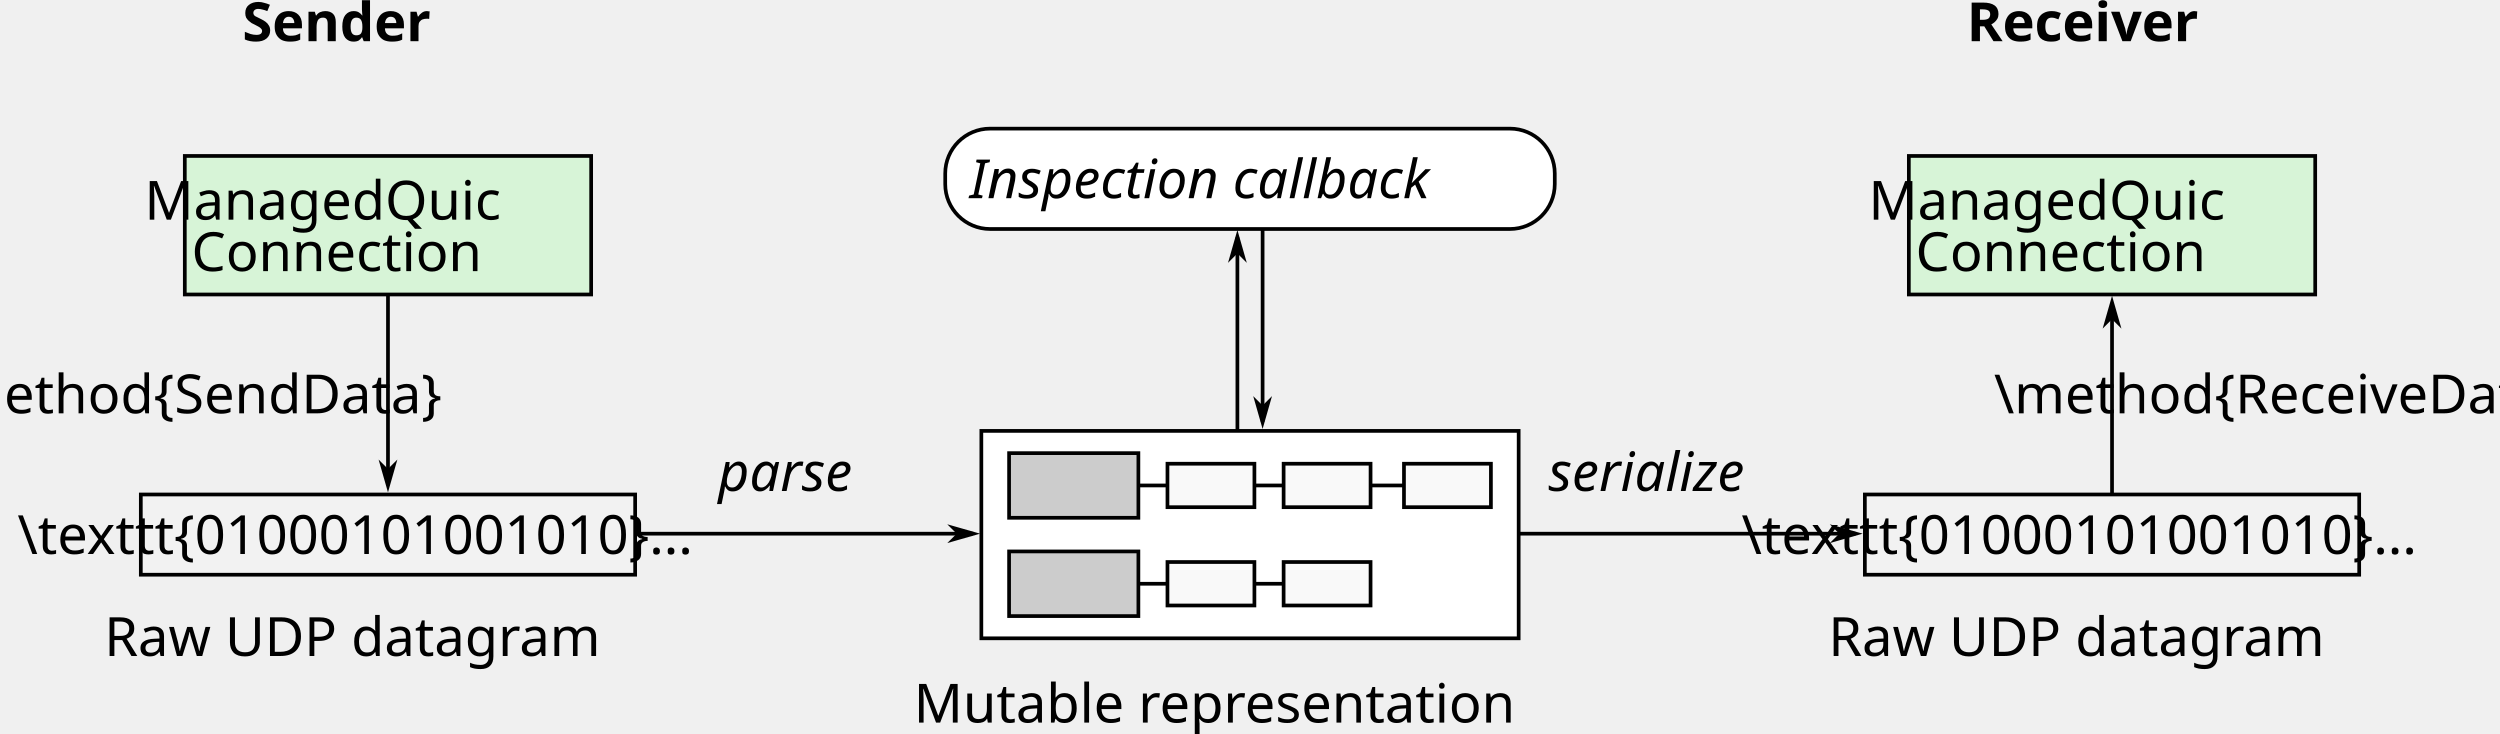
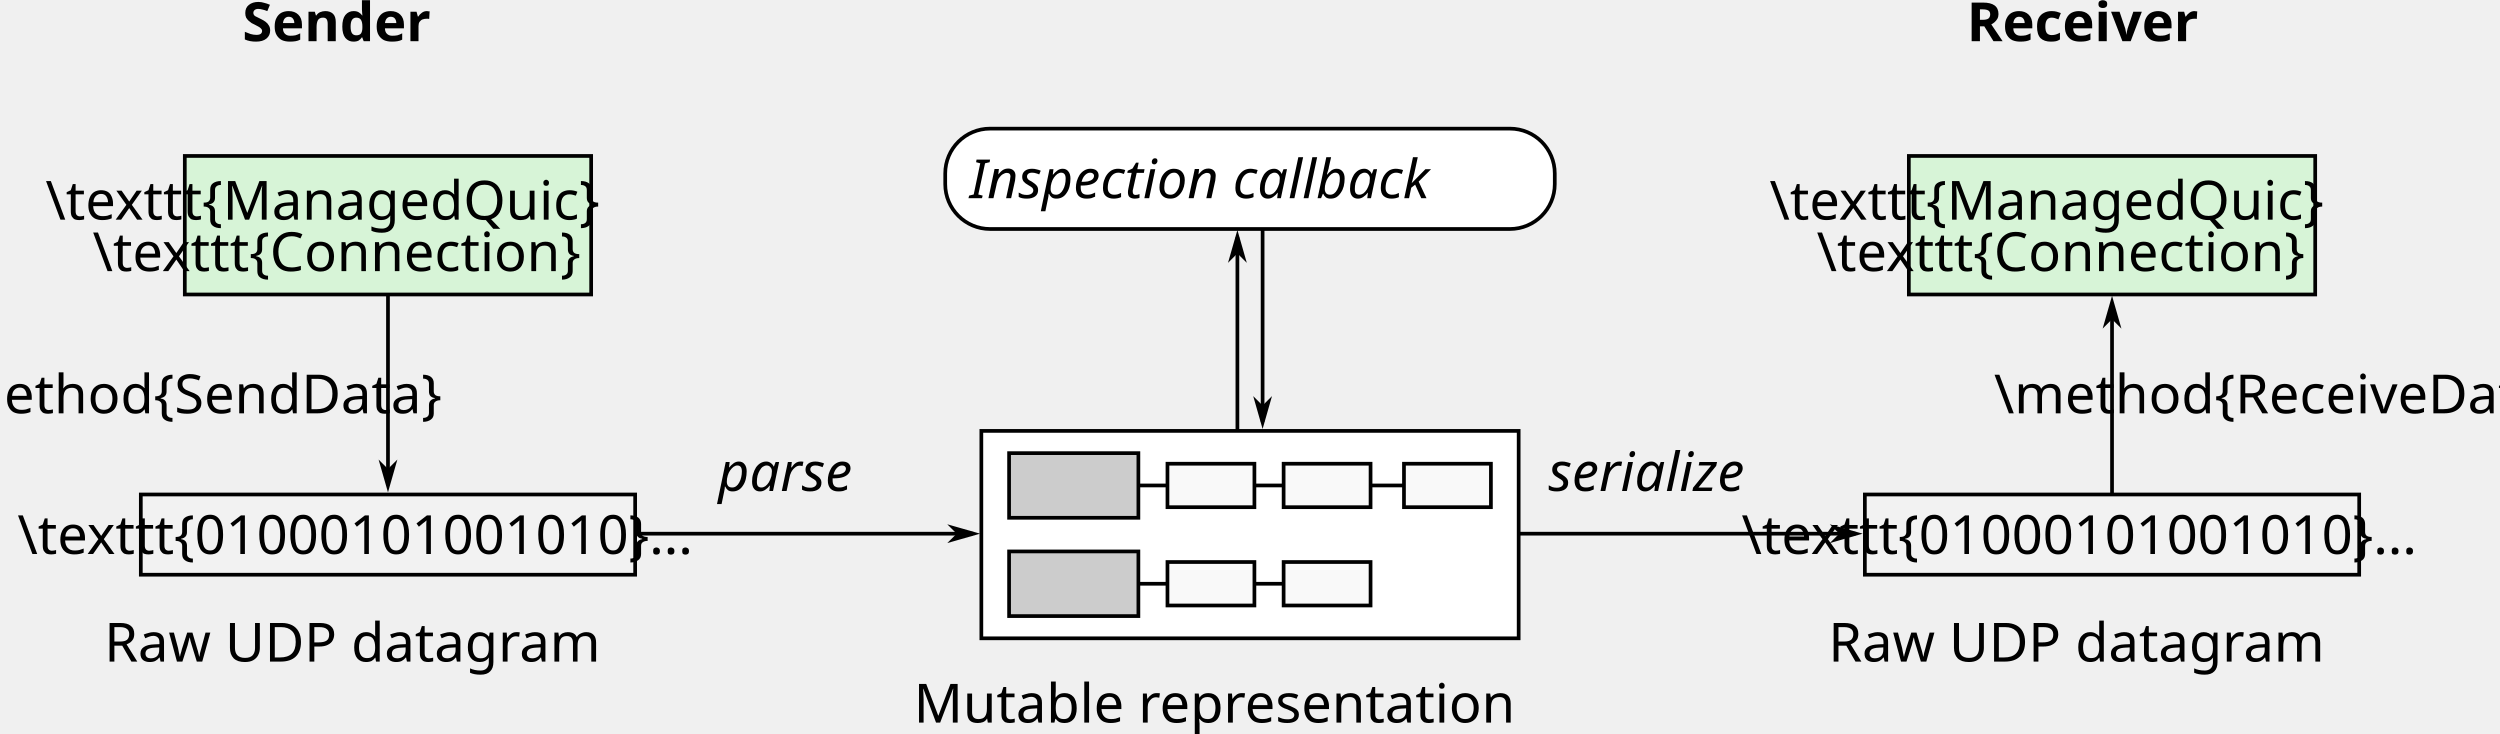
<svg xmlns="http://www.w3.org/2000/svg" width="179.053mm" height="52.531mm" viewBox="0 0 179.053 52.531" version="1.1" id="svg8">
  <defs id="defs2">
    <marker style="overflow:visible" id="marker1933" refX="0" refY="0" orient="auto">
      <path transform="matrix(-0.4,0,0,-0.4,-4,0)" style="fill:#000000;fill-opacity:1;fill-rule:evenodd;stroke:#000000;stroke-width:1pt;stroke-opacity:1" d="M 0,0 5,-5 -12.5,0 5,5 Z" id="path1931" />
    </marker>
    <marker style="overflow:visible" id="marker1837" refX="0" refY="0" orient="auto">
      <path transform="matrix(-0.4,0,0,-0.4,-4,0)" style="fill:#000000;fill-opacity:1;fill-rule:evenodd;stroke:#000000;stroke-width:1pt;stroke-opacity:1" d="M 0,0 5,-5 -12.5,0 5,5 Z" id="path1835" />
    </marker>
    <marker style="overflow:visible" id="marker1631" refX="0" refY="0" orient="auto">
      <path transform="matrix(-0.4,0,0,-0.4,-4,0)" style="fill:#000000;fill-opacity:1;fill-rule:evenodd;stroke:#000000;stroke-width:1pt;stroke-opacity:1" d="M 0,0 5,-5 -12.5,0 5,5 Z" id="path1629" />
    </marker>
    <marker style="overflow:visible" id="marker1553" refX="0" refY="0" orient="auto">
      <path transform="matrix(-0.4,0,0,-0.4,-4,0)" style="fill:#000000;fill-opacity:1;fill-rule:evenodd;stroke:#000000;stroke-width:1pt;stroke-opacity:1" d="M 0,0 5,-5 -12.5,0 5,5 Z" id="path1551" />
    </marker>
    <marker style="overflow:visible" id="marker1409" refX="0" refY="0" orient="auto">
      <path transform="matrix(-0.4,0,0,-0.4,-4,0)" style="fill:#000000;fill-opacity:1;fill-rule:evenodd;stroke:#000000;stroke-width:1pt;stroke-opacity:1" d="M 0,0 5,-5 -12.5,0 5,5 Z" id="path1407" />
    </marker>
    <marker style="overflow:visible" id="Arrow1Mend" refX="0" refY="0" orient="auto">
      <path transform="matrix(-0.4,0,0,-0.4,-4,0)" style="fill:#000000;fill-opacity:1;fill-rule:evenodd;stroke:#000000;stroke-width:1pt;stroke-opacity:1" d="M 0,0 5,-5 -12.5,0 5,5 Z" id="path1090" />
    </marker>
  </defs>
  <g id="layer1" transform="translate(-11.38971,-27.34627)">
    <path style="fill:none;stroke:#000000;stroke-width:0.265px;stroke-linecap:butt;stroke-linejoin:miter;stroke-opacity:1;marker-end:url(#marker1837)" d="M 54.845,65.569 H 81.067" id="path1903" />
    <text xml:space="preserve" style="font-size:3.881px;line-height:0.95;font-family:sans-serif;-inkscape-font-specification:sans-serif;text-align:center;letter-spacing:0px;word-spacing:0px;text-anchor:middle;stroke-width:0.265" x="38.023" y="30.295" id="text837">
      <tspan id="tspan835" x="38.023" y="30.295" style="font-weight:bold;text-align:center;text-anchor:middle;stroke-width:0.265">Sender</tspan>
    </text>
    <path style="fill:none;stroke:#000000;stroke-width:0.265;stroke-linecap:butt;stroke-linejoin:miter;stroke-miterlimit:4;stroke-dasharray:none;stroke-opacity:1;marker-end:url(#Arrow1Mend)" d="M 39.177,48.06 V 62.091" id="path1079" />
    <g id="g931">
      <rect style="fill:#d7f4d7;stroke:#000000;stroke-width:0.265" id="rect915" width="29.104" height="9.922" x="24.625" y="38.516" />
      <text xml:space="preserve" style="font-size:3.881px;line-height:0.95;font-family:sans-serif;-inkscape-font-specification:sans-serif;text-align:center;letter-spacing:0px;word-spacing:0px;text-anchor:middle;stroke-width:0.265" x="39.041" y="43.078" id="text853">
-         <tspan id="tspan849" x="39.041" y="43.078" style="font-weight:normal;text-align:center;text-anchor:middle;stroke-width:0.265">ManagedQuic</tspan>
-         <tspan x="39.041" y="46.765" style="font-weight:normal;text-align:center;text-anchor:middle;stroke-width:0.265" id="tspan851">Connection</tspan>
+         <tspan id="tspan849" x="39.041" y="43.078" style="font-weight:normal;text-align:center;text-anchor:middle;stroke-width:0.265">\texttt{ManagedQuic}</tspan>
+         <tspan x="39.041" y="46.765" style="font-weight:normal;text-align:center;text-anchor:middle;stroke-width:0.265" id="tspan851">\texttt{Connection}</tspan>
      </text>
    </g>
    <rect style="fill:#f2f2f2;stroke:#000000;stroke-width:0.265" id="rect943" width="35.405" height="5.746" x="21.475" y="62.762" />
    <text xml:space="preserve" style="font-size:3.881px;line-height:0.95;font-family:sans-serif;-inkscape-font-specification:sans-serif;text-align:center;letter-spacing:0px;word-spacing:0px;text-anchor:middle;stroke-width:0.265" x="39.35" y="67.022" id="text859">
      <tspan x="39.35" y="67.022" style="font-weight:normal;text-align:center;text-anchor:middle;stroke-width:0.265" id="tspan857">\texttt{01000101001010}...</tspan>
    </text>
-     <text xml:space="preserve" style="font-size:3.881px;line-height:0.95;font-family:sans-serif;-inkscape-font-specification:sans-serif;text-align:center;letter-spacing:0px;word-spacing:0px;text-anchor:middle;stroke-width:0.265" x="39.155" y="74.329" id="text871">
-       <tspan x="39.155" y="74.329" style="font-weight:normal;text-align:center;text-anchor:middle;stroke-width:0.265" id="tspan869">Raw UDP datagram</tspan>
+     <text xml:space="preserve" style="font-size:3.881px;line-height:0.95;font-family:sans-serif;-inkscape-font-specification:sans-serif;text-align:center;letter-spacing:0px;word-spacing:0px;text-anchor:middle;stroke-width:0.265" x="39.155" y="74.73" id="text871">
+       <tspan x="39.155" y="74.73" style="font-weight:normal;text-align:center;text-anchor:middle;stroke-width:0.265" id="tspan869">Raw UDP datagram</tspan>
    </text>
    <text xml:space="preserve" style="font-size:3.881px;line-height:0.95;font-family:sans-serif;-inkscape-font-specification:sans-serif;text-align:center;letter-spacing:0px;word-spacing:0px;text-anchor:middle;stroke-width:0.265" x="27.345" y="56.95" id="text879">
      <tspan x="27.345" y="56.95" style="font-weight:normal;text-align:center;text-anchor:middle;stroke-width:0.265" id="tspan877">\method{SendData}</tspan>
    </text>
    <text xml:space="preserve" style="font-size:3.881px;line-height:0.95;font-family:sans-serif;-inkscape-font-specification:sans-serif;text-align:center;letter-spacing:0px;word-spacing:0px;text-anchor:middle;stroke-width:0.265" x="70.146" y="62.511" id="text887">
      <tspan x="70.146" y="62.511" style="font-style:italic;font-weight:normal;text-align:center;text-anchor:middle;stroke-width:0.265" id="tspan885">parse</tspan>
    </text>
    <text xml:space="preserve" style="font-size:3.881px;line-height:0.95;font-family:sans-serif;-inkscape-font-specification:sans-serif;text-align:center;letter-spacing:0px;word-spacing:0px;text-anchor:middle;stroke-width:0.265" x="131.832" y="62.511" id="text891">
      <tspan x="131.832" y="62.511" style="font-style:italic;font-weight:normal;text-align:center;text-anchor:middle;stroke-width:0.265" id="tspan889">serialize</tspan>
    </text>
    <text xml:space="preserve" style="font-size:3.881px;line-height:0.95;font-family:sans-serif;-inkscape-font-specification:sans-serif;text-align:center;letter-spacing:0px;word-spacing:0px;text-anchor:middle;stroke-width:0.265" x="100.894" y="79.097" id="text895">
      <tspan x="100.894" y="79.097" style="font-weight:normal;text-align:center;text-anchor:middle;stroke-width:0.265" id="tspan897">Mutable representation</tspan>
    </text>
    <text xml:space="preserve" style="font-size:3.881px;line-height:0.95;font-family:sans-serif;-inkscape-font-specification:sans-serif;text-align:center;letter-spacing:0px;word-spacing:0px;text-anchor:middle;stroke-width:0.265" x="163.075" y="30.295" id="text841">
      <tspan id="tspan839" x="163.075" y="30.295" style="font-weight:bold;text-align:center;text-anchor:middle;stroke-width:0.265">Receiver</tspan>
    </text>
    <text xml:space="preserve" style="font-size:3.881px;line-height:0.95;font-family:sans-serif;-inkscape-font-specification:sans-serif;text-align:center;letter-spacing:0px;word-spacing:0px;text-anchor:middle;stroke-width:0.265" x="177.307" y="56.95" id="text883">
      <tspan x="177.307" y="56.95" style="font-weight:normal;text-align:center;text-anchor:middle;stroke-width:0.265" id="tspan881">\method{ReceiveData}</tspan>
    </text>
    <g id="g941" transform="translate(123.4785)">
      <rect style="fill:#d7f4d7;stroke:#000000;stroke-width:0.265" id="rect933" width="29.104" height="9.922" x="24.625" y="38.516" />
      <text xml:space="preserve" style="font-size:3.881px;line-height:0.95;font-family:sans-serif;-inkscape-font-specification:sans-serif;text-align:center;letter-spacing:0px;word-spacing:0px;text-anchor:middle;stroke-width:0.265" x="39.041" y="43.078" id="text939">
-         <tspan id="tspan935" x="39.041" y="43.078" style="font-weight:normal;text-align:center;text-anchor:middle;stroke-width:0.265">ManagedQuic</tspan>
-         <tspan x="39.041" y="46.765" style="font-weight:normal;text-align:center;text-anchor:middle;stroke-width:0.265" id="tspan937">Connection</tspan>
+         <tspan id="tspan935" x="39.041" y="43.078" style="font-weight:normal;text-align:center;text-anchor:middle;stroke-width:0.265">\texttt{ManagedQuic}</tspan>
+         <tspan x="39.041" y="46.765" style="font-weight:normal;text-align:center;text-anchor:middle;stroke-width:0.265" id="tspan937">\texttt{Connection}</tspan>
      </text>
    </g>
    <path style="fill:none;stroke:#000000;stroke-width:0.265;stroke-linecap:butt;stroke-linejoin:miter;stroke-miterlimit:4;stroke-dasharray:none;stroke-opacity:1;marker-end:url(#marker1409)" d="M 162.656,63.081 V 49.05" id="path1405" />
    <rect style="fill:#f2f2f2;stroke:#000000;stroke-width:0.265" id="rect990" width="35.405" height="5.746" x="144.953" y="62.762" />
    <text xml:space="preserve" style="font-size:3.881px;line-height:0.95;font-family:sans-serif;-inkscape-font-specification:sans-serif;text-align:center;letter-spacing:0px;word-spacing:0px;text-anchor:middle;stroke-width:0.265" x="162.829" y="67.022" id="text994">
      <tspan x="162.829" y="67.022" style="font-weight:normal;text-align:center;text-anchor:middle;stroke-width:0.265" id="tspan992">\texttt{01000101001010}...</tspan>
    </text>
-     <text xml:space="preserve" style="font-size:3.881px;line-height:0.95;font-family:sans-serif;-inkscape-font-specification:sans-serif;text-align:center;letter-spacing:0px;word-spacing:0px;text-anchor:middle;stroke-width:0.265" x="162.634" y="74.329" id="text1000">
-       <tspan x="162.634" y="74.329" style="font-weight:normal;text-align:center;text-anchor:middle;stroke-width:0.265" id="tspan998">Raw UDP datagram</tspan>
+     <text xml:space="preserve" style="font-size:3.881px;line-height:0.95;font-family:sans-serif;-inkscape-font-specification:sans-serif;text-align:center;letter-spacing:0px;word-spacing:0px;text-anchor:middle;stroke-width:0.265" x="162.634" y="74.73" id="text1000">
+       <tspan x="162.634" y="74.73" style="font-weight:normal;text-align:center;text-anchor:middle;stroke-width:0.265" id="tspan998">Raw UDP datagram</tspan>
    </text>
    <g id="g2225" transform="translate(-2.233214)">
      <path style="fill:none;stroke:#000000;stroke-width:0.265;stroke-linecap:butt;stroke-linejoin:miter;stroke-miterlimit:4;stroke-dasharray:none;stroke-opacity:1;marker-end:url(#marker1553)" d="M 104.052,43.516 V 57.548" id="path1549" />
      <path style="fill:none;stroke:#000000;stroke-width:0.265;stroke-linecap:butt;stroke-linejoin:miter;stroke-miterlimit:4;stroke-dasharray:none;stroke-opacity:1;marker-end:url(#marker1631)" d="M 102.247,58.371 V 44.339" id="path1627" />
    </g>
    <g id="g1013" transform="translate(-2.794115,-2.739513)">
      <rect style="fill:#ffffff;stroke:#000000;stroke-width:0.265" id="rect1008" width="43.656" height="7.189" x="81.882" y="39.298" ry="3.213" />
      <text xml:space="preserve" style="font-size:3.881px;line-height:0.95;font-family:sans-serif;-inkscape-font-specification:sans-serif;text-align:center;letter-spacing:0px;word-spacing:0px;text-anchor:middle;stroke-width:0.265" x="103.627" y="44.28" id="text1006">
        <tspan x="103.627" y="44.28" style="font-style:italic;font-weight:normal;text-align:center;text-anchor:middle;stroke-width:0.265" id="tspan1004">Inspection callback</tspan>
      </text>
    </g>
    <path style="fill:none;stroke:#000000;stroke-width:0.265px;stroke-linecap:butt;stroke-linejoin:miter;stroke-opacity:1;marker-end:url(#marker1933)" d="m 118.054,65.569 h 26.222" id="path1929" />
    <g id="g1501" transform="translate(-1.814007,0.1736762)">
      <rect style="fill:#ffffff;stroke:#000000;stroke-width:0.265" id="rect1043" width="38.483" height="14.855" x="83.489" y="58.034" />
      <rect style="fill:#cccccc;stroke:#000000;stroke-width:0.265" id="rect1015" width="9.26" height="4.63" x="85.476" y="59.627" />
      <path style="fill:none;stroke:#000000;stroke-width:0.265px;stroke-linecap:butt;stroke-linejoin:miter;stroke-opacity:1" d="M 94.774,61.942 H 117.726" id="path1063" />
      <rect style="fill:#f9f9f9;stroke:#000000;stroke-width:0.265" id="rect1029" width="6.227" height="3.113" x="96.819" y="60.385" />
      <rect style="fill:#f9f9f9;stroke:#000000;stroke-width:0.265" id="rect1031" width="6.227" height="3.113" x="105.138" y="60.385" />
      <rect style="fill:#f9f9f9;stroke:#000000;stroke-width:0.265" id="rect1033" width="6.227" height="3.113" x="113.758" y="60.385" />
      <path style="fill:none;stroke:#000000;stroke-width:0.265px;stroke-linecap:butt;stroke-linejoin:miter;stroke-opacity:1" d="M 94.774,68.982 H 108.701" id="path1065" />
      <rect style="fill:#cccccc;stroke:#000000;stroke-width:0.265" id="rect1035" width="9.26" height="4.63" x="85.476" y="66.667" />
      <rect style="fill:#f9f9f9;stroke:#000000;stroke-width:0.265" id="rect1037" width="6.227" height="3.113" x="96.819" y="67.425" />
      <rect style="fill:#f9f9f9;stroke:#000000;stroke-width:0.265" id="rect1039" width="6.227" height="3.113" x="105.138" y="67.425" />
    </g>
  </g>
</svg>
